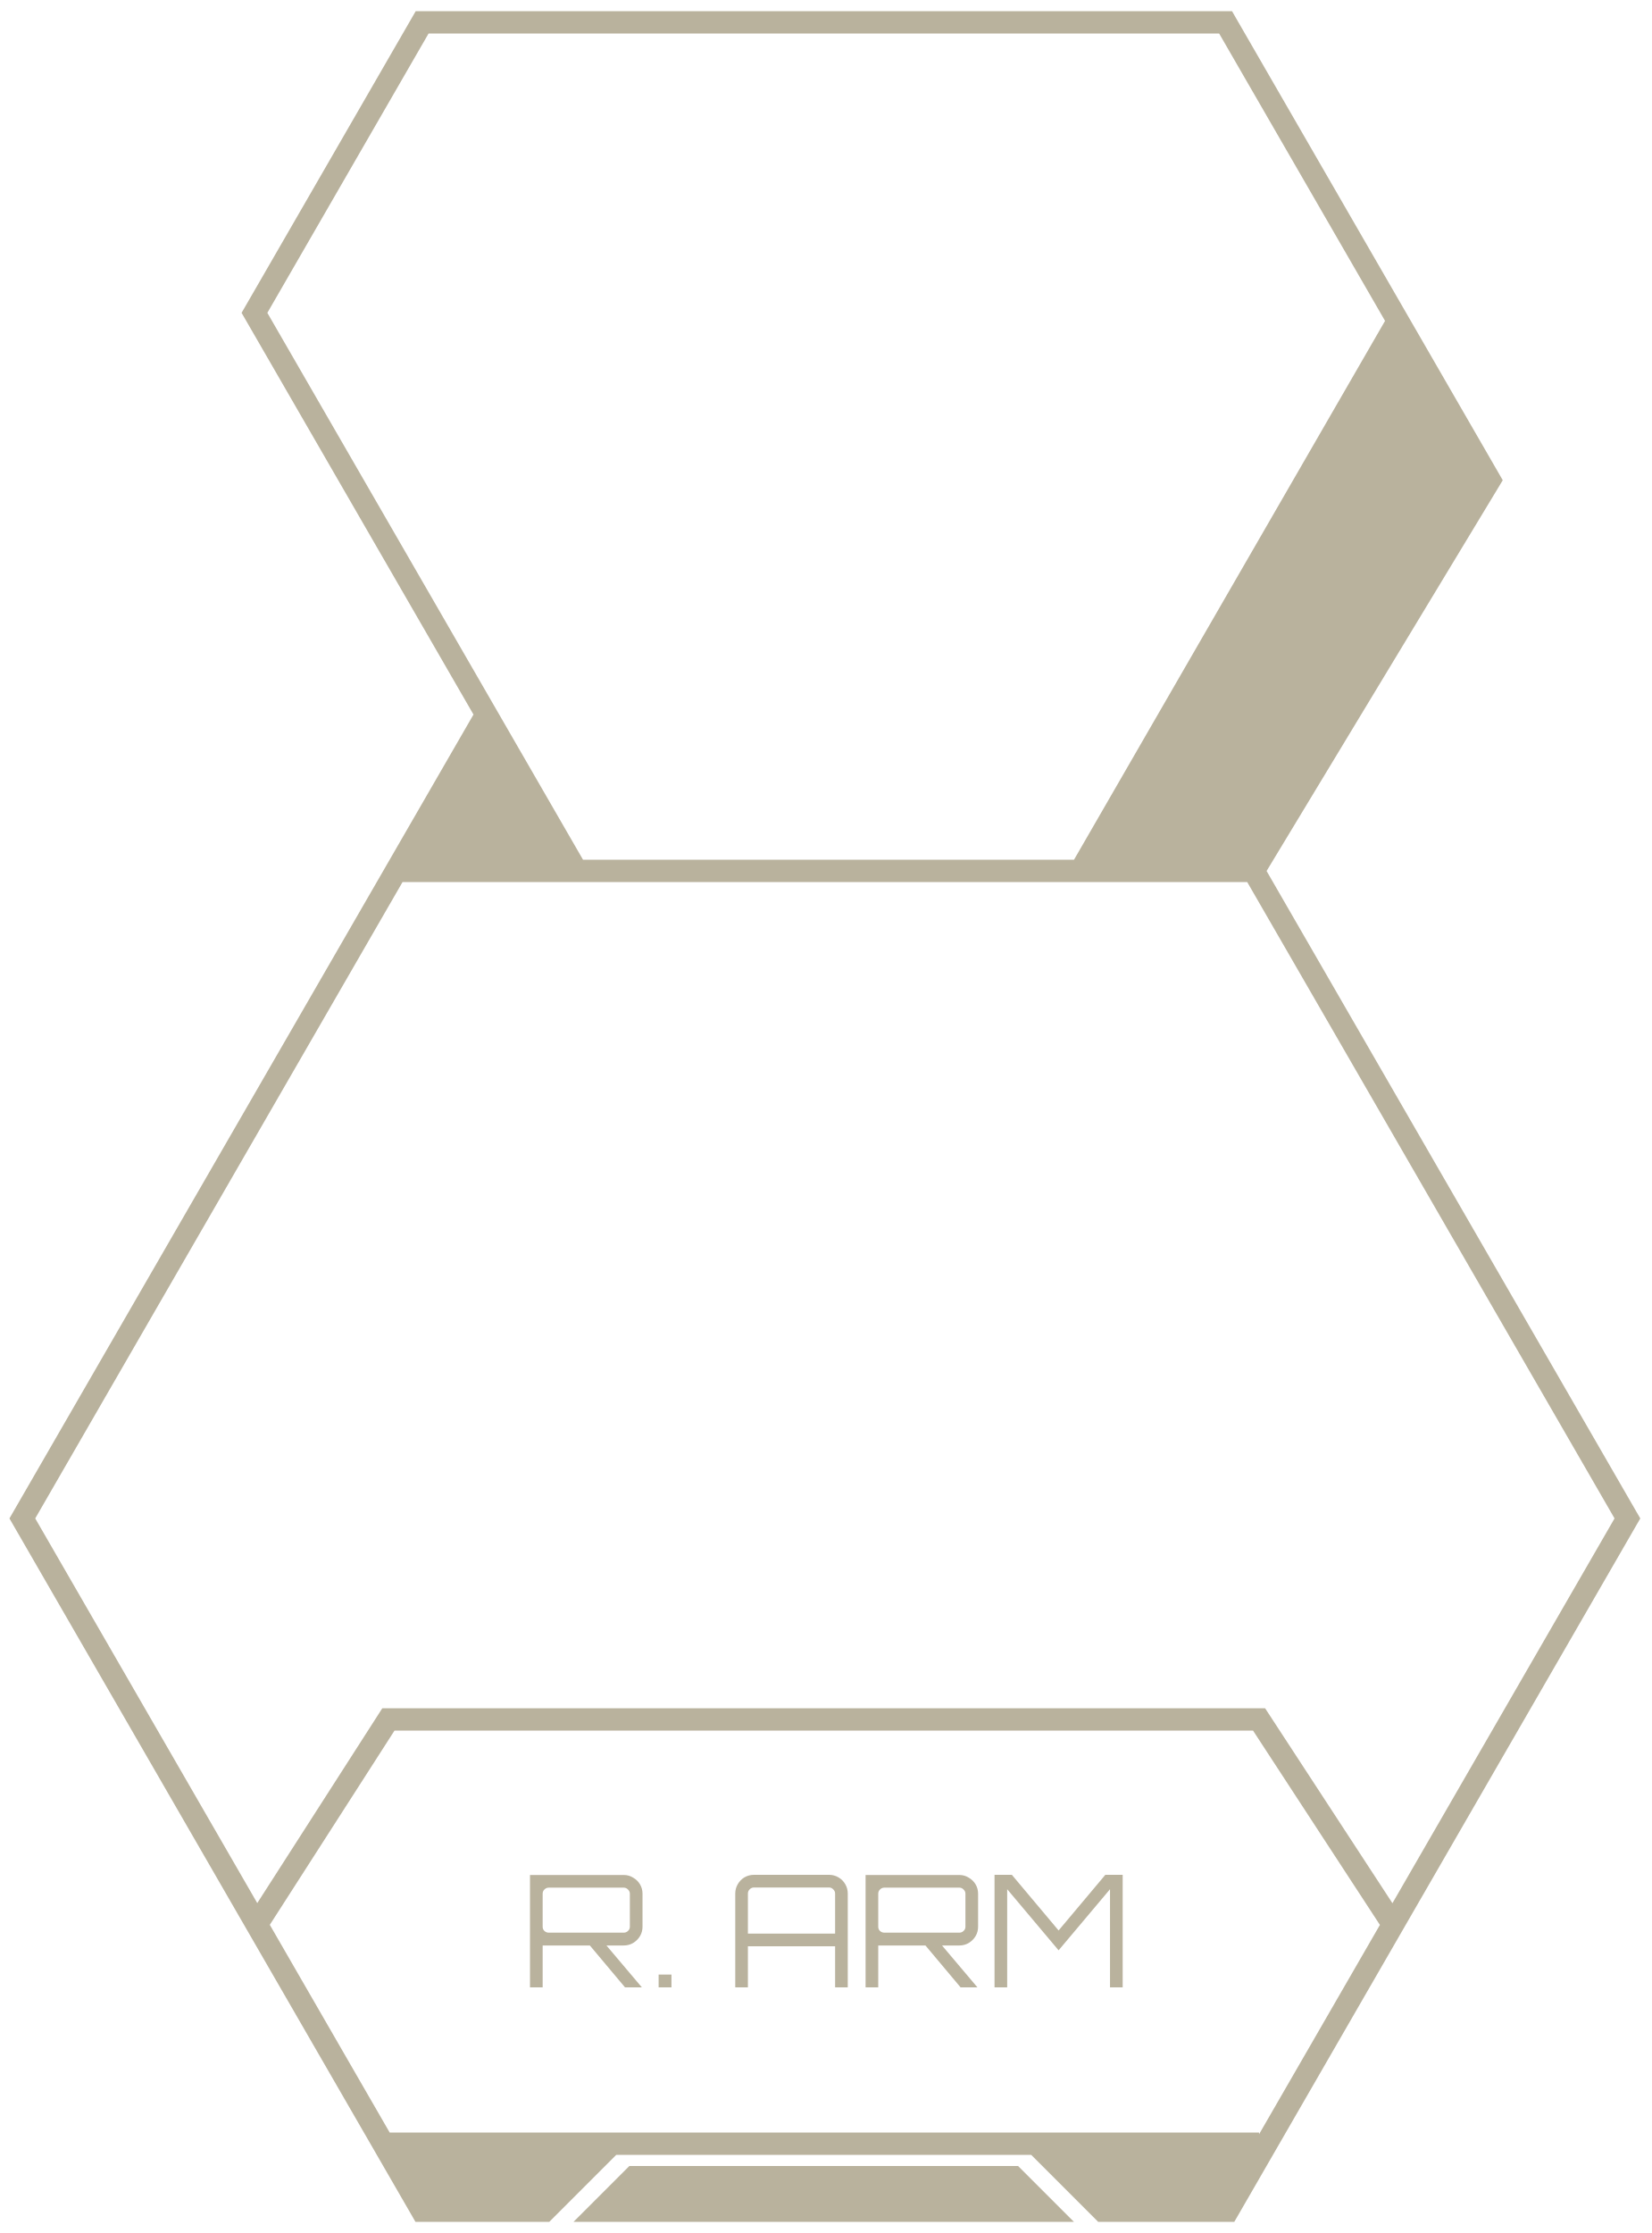
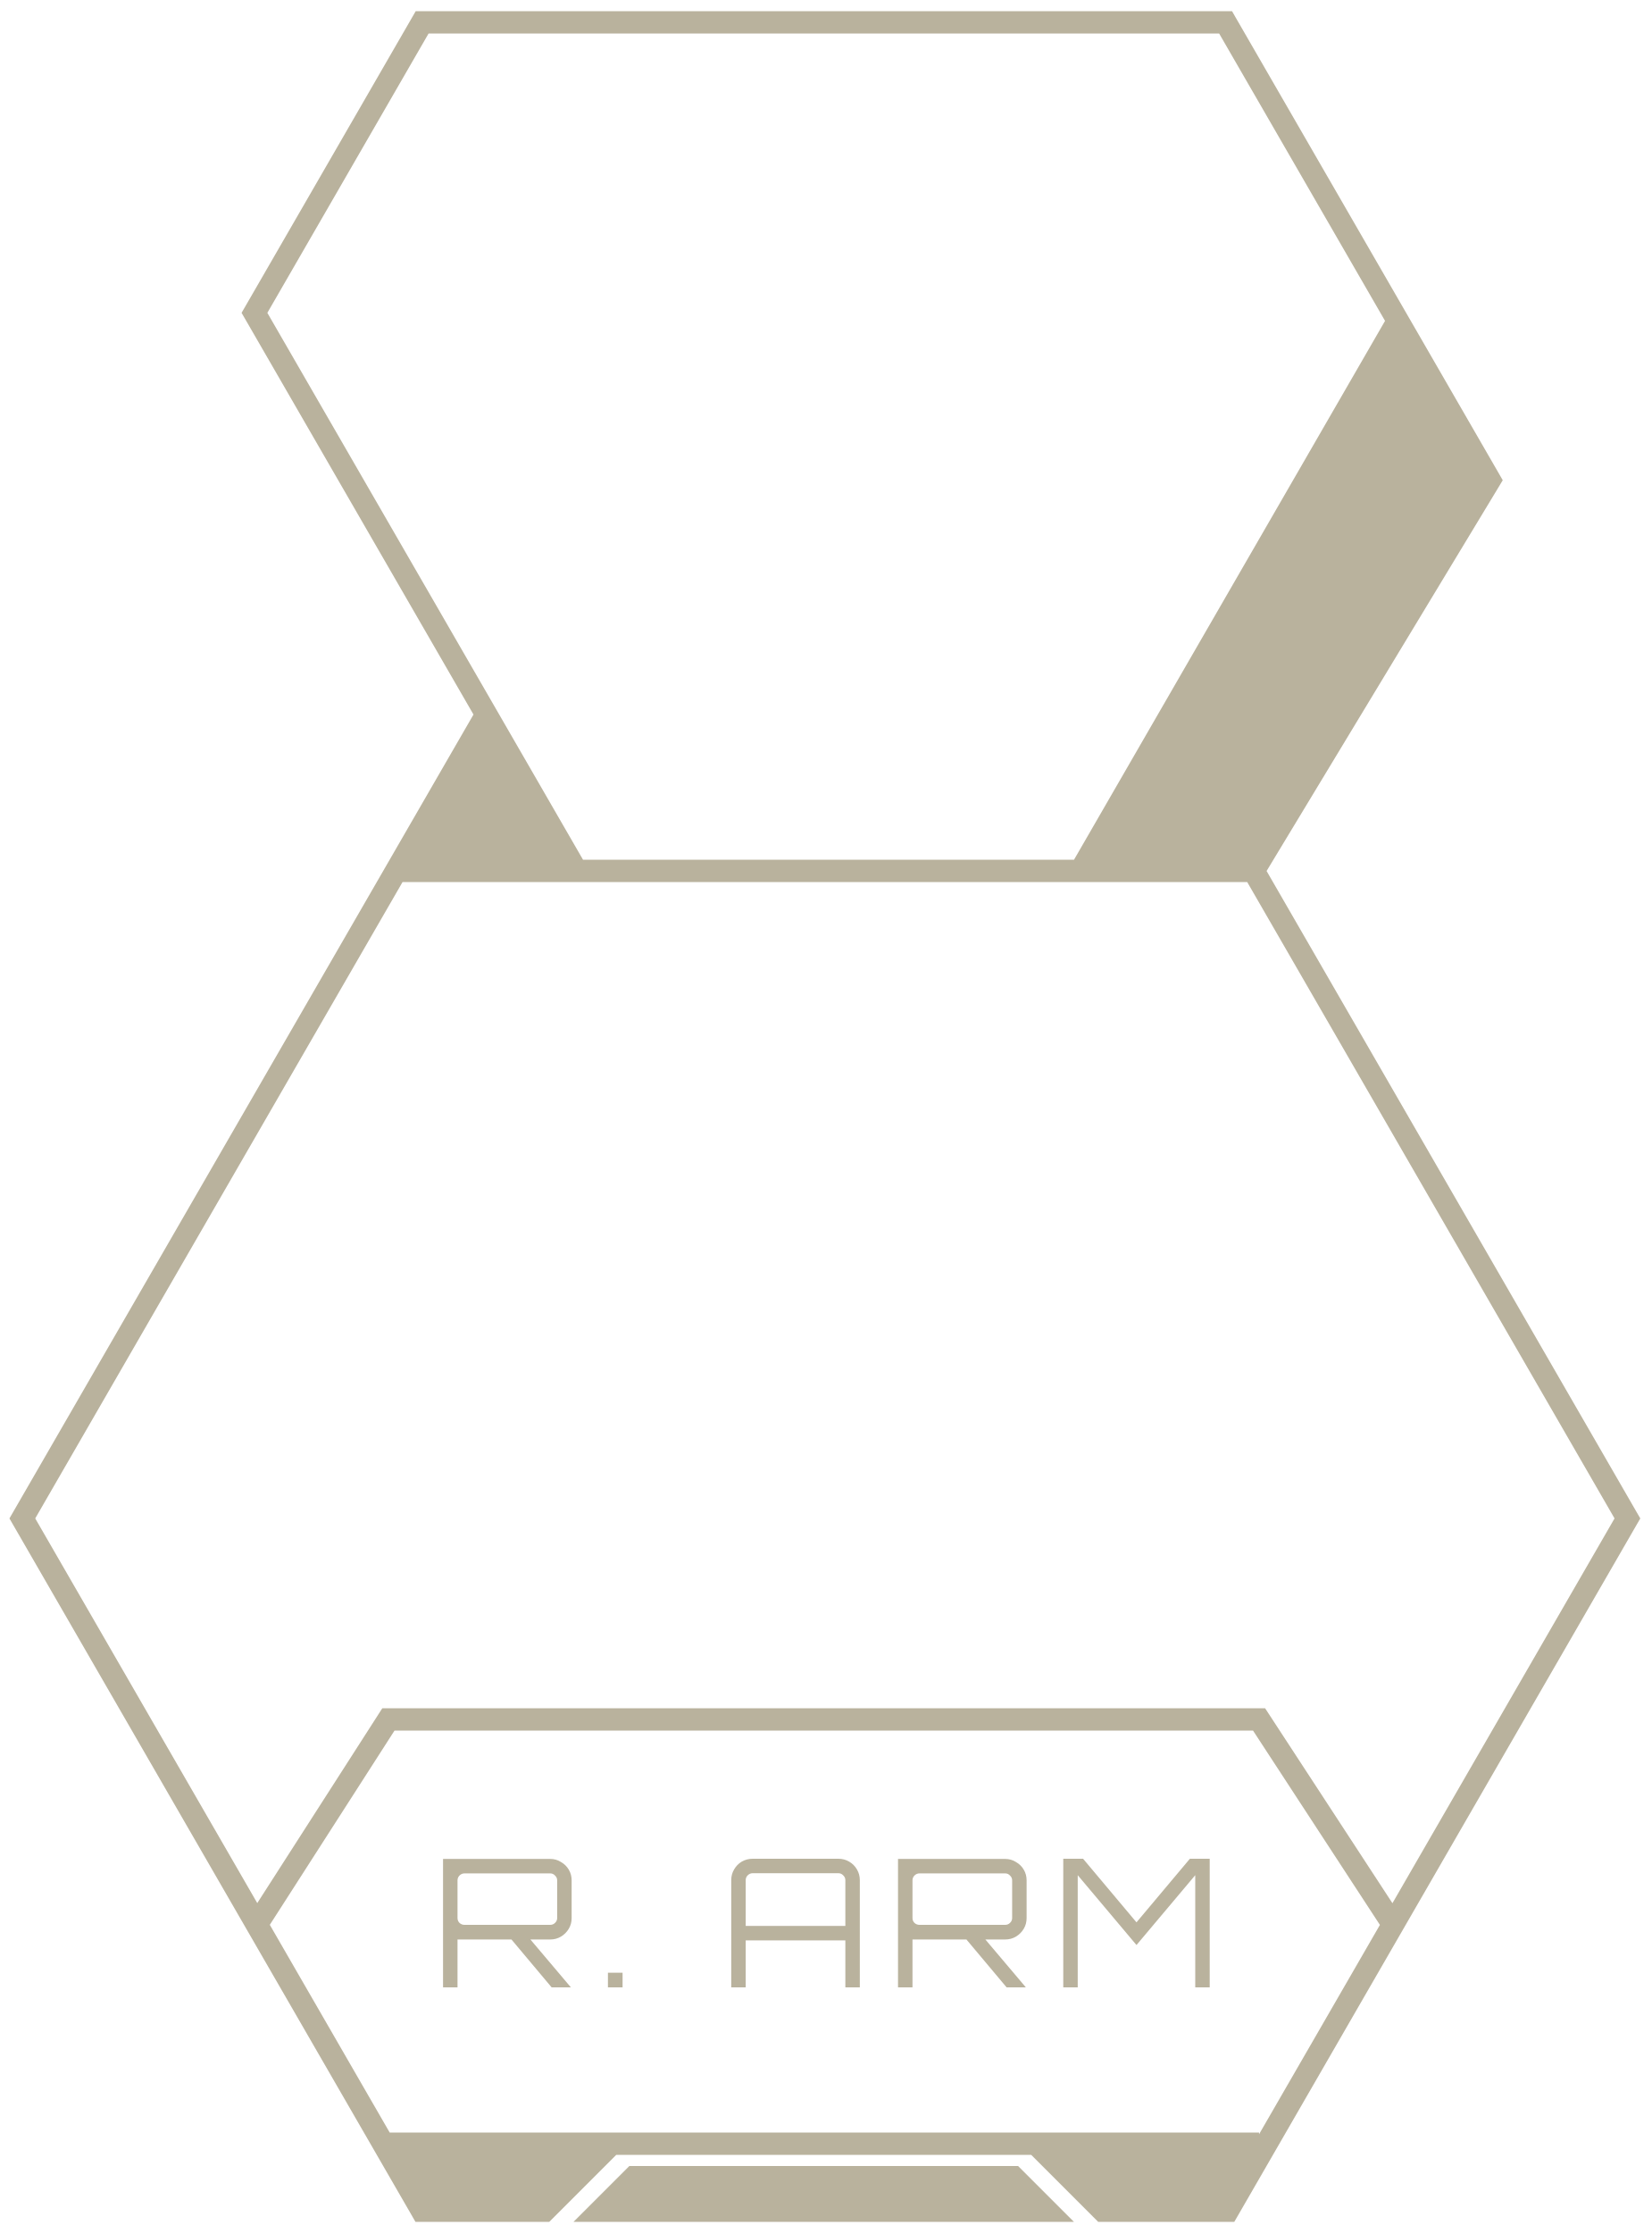
<svg xmlns="http://www.w3.org/2000/svg" width="74" height="100" viewBox="0 0 74 100" fill="none">
-   <path d="M27.997 89L26.352 87.04H27.094L28.746 88.993V89H27.997ZM23.741 89V83.967H27.941C28.095 83.967 28.235 84.007 28.361 84.086C28.491 84.161 28.594 84.261 28.669 84.387C28.743 84.513 28.781 84.653 28.781 84.807V86.284C28.781 86.438 28.743 86.578 28.669 86.704C28.594 86.83 28.491 86.933 28.361 87.012C28.235 87.087 28.095 87.124 27.941 87.124H24.308V89H23.741ZM24.581 86.55H27.941C28.015 86.55 28.078 86.524 28.13 86.473C28.186 86.422 28.214 86.359 28.214 86.284V84.807C28.214 84.732 28.186 84.669 28.13 84.618C28.078 84.562 28.015 84.534 27.941 84.534H24.581C24.506 84.534 24.441 84.562 24.385 84.618C24.333 84.669 24.308 84.732 24.308 84.807V86.284C24.308 86.359 24.333 86.422 24.385 86.473C24.441 86.524 24.506 86.55 24.581 86.55ZM29.503 89V88.426H30.077V89H29.503ZM32.935 89V84.8C32.935 84.646 32.973 84.506 33.047 84.38C33.122 84.249 33.222 84.147 33.348 84.072C33.479 83.997 33.621 83.96 33.775 83.96H37.135C37.289 83.96 37.429 83.997 37.555 84.072C37.686 84.147 37.789 84.249 37.863 84.38C37.938 84.506 37.975 84.646 37.975 84.8V89H37.408V87.159H33.502V89H32.935ZM33.502 86.592H37.408V84.8C37.408 84.725 37.38 84.662 37.324 84.611C37.273 84.555 37.21 84.527 37.135 84.527H33.775C33.701 84.527 33.635 84.555 33.579 84.611C33.528 84.662 33.502 84.725 33.502 84.8V86.592ZM43.029 89L41.384 87.04H42.126L43.778 88.993V89H43.029ZM38.773 89V83.967H42.973C43.127 83.967 43.267 84.007 43.393 84.086C43.523 84.161 43.626 84.261 43.701 84.387C43.776 84.513 43.813 84.653 43.813 84.807V86.284C43.813 86.438 43.776 86.578 43.701 86.704C43.626 86.83 43.523 86.933 43.393 87.012C43.267 87.087 43.127 87.124 42.973 87.124H39.34V89H38.773ZM39.613 86.55H42.973C43.047 86.55 43.111 86.524 43.162 86.473C43.218 86.422 43.246 86.359 43.246 86.284V84.807C43.246 84.732 43.218 84.669 43.162 84.618C43.111 84.562 43.047 84.534 42.973 84.534H39.613C39.538 84.534 39.473 84.562 39.417 84.618C39.365 84.669 39.34 84.732 39.34 84.807V86.284C39.34 86.359 39.365 86.422 39.417 86.473C39.473 86.524 39.538 86.55 39.613 86.55ZM44.549 89V83.96H45.326L47.419 86.452L49.512 83.96H50.289V89H49.722V84.604L47.419 87.341L45.116 84.604V89H44.549Z" fill="#B9B29D" />
+   <path d="M24.71 89L22.83 86.76H23.678L25.566 88.992V89H24.71ZM19.846 89V83.248H24.646C24.822 83.248 24.982 83.293 25.126 83.384C25.276 83.469 25.393 83.584 25.478 83.728C25.564 83.872 25.606 84.032 25.606 84.208V85.896C25.606 86.072 25.564 86.232 25.478 86.376C25.393 86.52 25.276 86.637 25.126 86.728C24.982 86.813 24.822 86.856 24.646 86.856H20.494V89H19.846ZM20.806 86.2H24.646C24.732 86.2 24.804 86.171 24.862 86.112C24.926 86.053 24.958 85.981 24.958 85.896V84.208C24.958 84.123 24.926 84.051 24.862 83.992C24.804 83.928 24.732 83.896 24.646 83.896H20.806C20.721 83.896 20.646 83.928 20.582 83.992C20.524 84.051 20.494 84.123 20.494 84.208V85.896C20.494 85.981 20.524 86.053 20.582 86.112C20.646 86.171 20.721 86.2 20.806 86.2ZM27.232 89V88.344H27.888V89H27.232ZM32.755 89V84.2C32.755 84.024 32.797 83.864 32.883 83.72C32.968 83.571 33.083 83.453 33.227 83.368C33.376 83.283 33.539 83.24 33.715 83.24H37.555C37.731 83.24 37.891 83.283 38.035 83.368C38.184 83.453 38.301 83.571 38.387 83.72C38.472 83.864 38.515 84.024 38.515 84.2V89H37.867V86.896H33.403V89H32.755ZM33.403 86.248H37.867V84.2C37.867 84.115 37.835 84.043 37.771 83.984C37.712 83.92 37.64 83.888 37.555 83.888H33.715C33.629 83.888 33.555 83.92 33.491 83.984C33.432 84.043 33.403 84.115 33.403 84.2V86.248ZM45.09 89L43.21 86.76H44.058L45.946 88.992V89H45.09ZM40.226 89V83.248H45.026C45.202 83.248 45.362 83.293 45.506 83.384C45.656 83.469 45.773 83.584 45.858 83.728C45.944 83.872 45.986 84.032 45.986 84.208V85.896C45.986 86.072 45.944 86.232 45.858 86.376C45.773 86.52 45.656 86.637 45.506 86.728C45.362 86.813 45.202 86.856 45.026 86.856H40.874V89H40.226ZM41.186 86.2H45.026C45.111 86.2 45.184 86.171 45.242 86.112C45.306 86.053 45.338 85.981 45.338 85.896V84.208C45.338 84.123 45.306 84.051 45.242 83.992C45.184 83.928 45.111 83.896 45.026 83.896H41.186C41.101 83.896 41.026 83.928 40.962 83.992C40.904 84.051 40.874 84.123 40.874 84.208V85.896C40.874 85.981 40.904 86.053 40.962 86.112C41.026 86.171 41.101 86.2 41.186 86.2ZM47.628 89V83.24H48.516L50.908 86.088L53.3 83.24H54.188V89H53.54V83.976L50.908 87.104L48.276 83.976V89H47.628Z" fill="#B9B29D" />
  <path d="M18.477 0.75L10.966 13.76L10.821 14.01L10.966 14.26L21.209 31.999L17.311 38.75L0.567 67.75L0.423 68L0.567 68.25L11.067 86.436L18.466 99.25L18.609 99.5H24.605L27.605 96.5H46.191L49.191 99.5H55.289L55.434 99.25L62.831 86.436L73.331 68.25L73.476 68L73.331 67.75L56.736 39.006L67.162 21.759L67.314 21.506L67.167 21.25L63.051 14.121L55.331 0.75L55.188 0.5H18.621L18.477 0.75ZM25.691 99.5H48.105L45.605 97H28.191L25.691 99.5ZM61.812 86.203L56.398 95.579V95.5H17.455L12.086 86.199L17.672 77.5H56.128L61.812 86.203ZM72.322 67.999L62.373 85.231L56.817 76.727L56.669 76.5H17.125L16.977 76.731L11.524 85.226L1.578 67.999L18.032 39.5H55.867L72.322 67.999ZM62.042 14.37L48.11 38.5H26.115L22.218 31.75L11.976 14.01L19.198 1.5H54.61L62.042 14.37Z" fill="#B9B29D" />
</svg>
